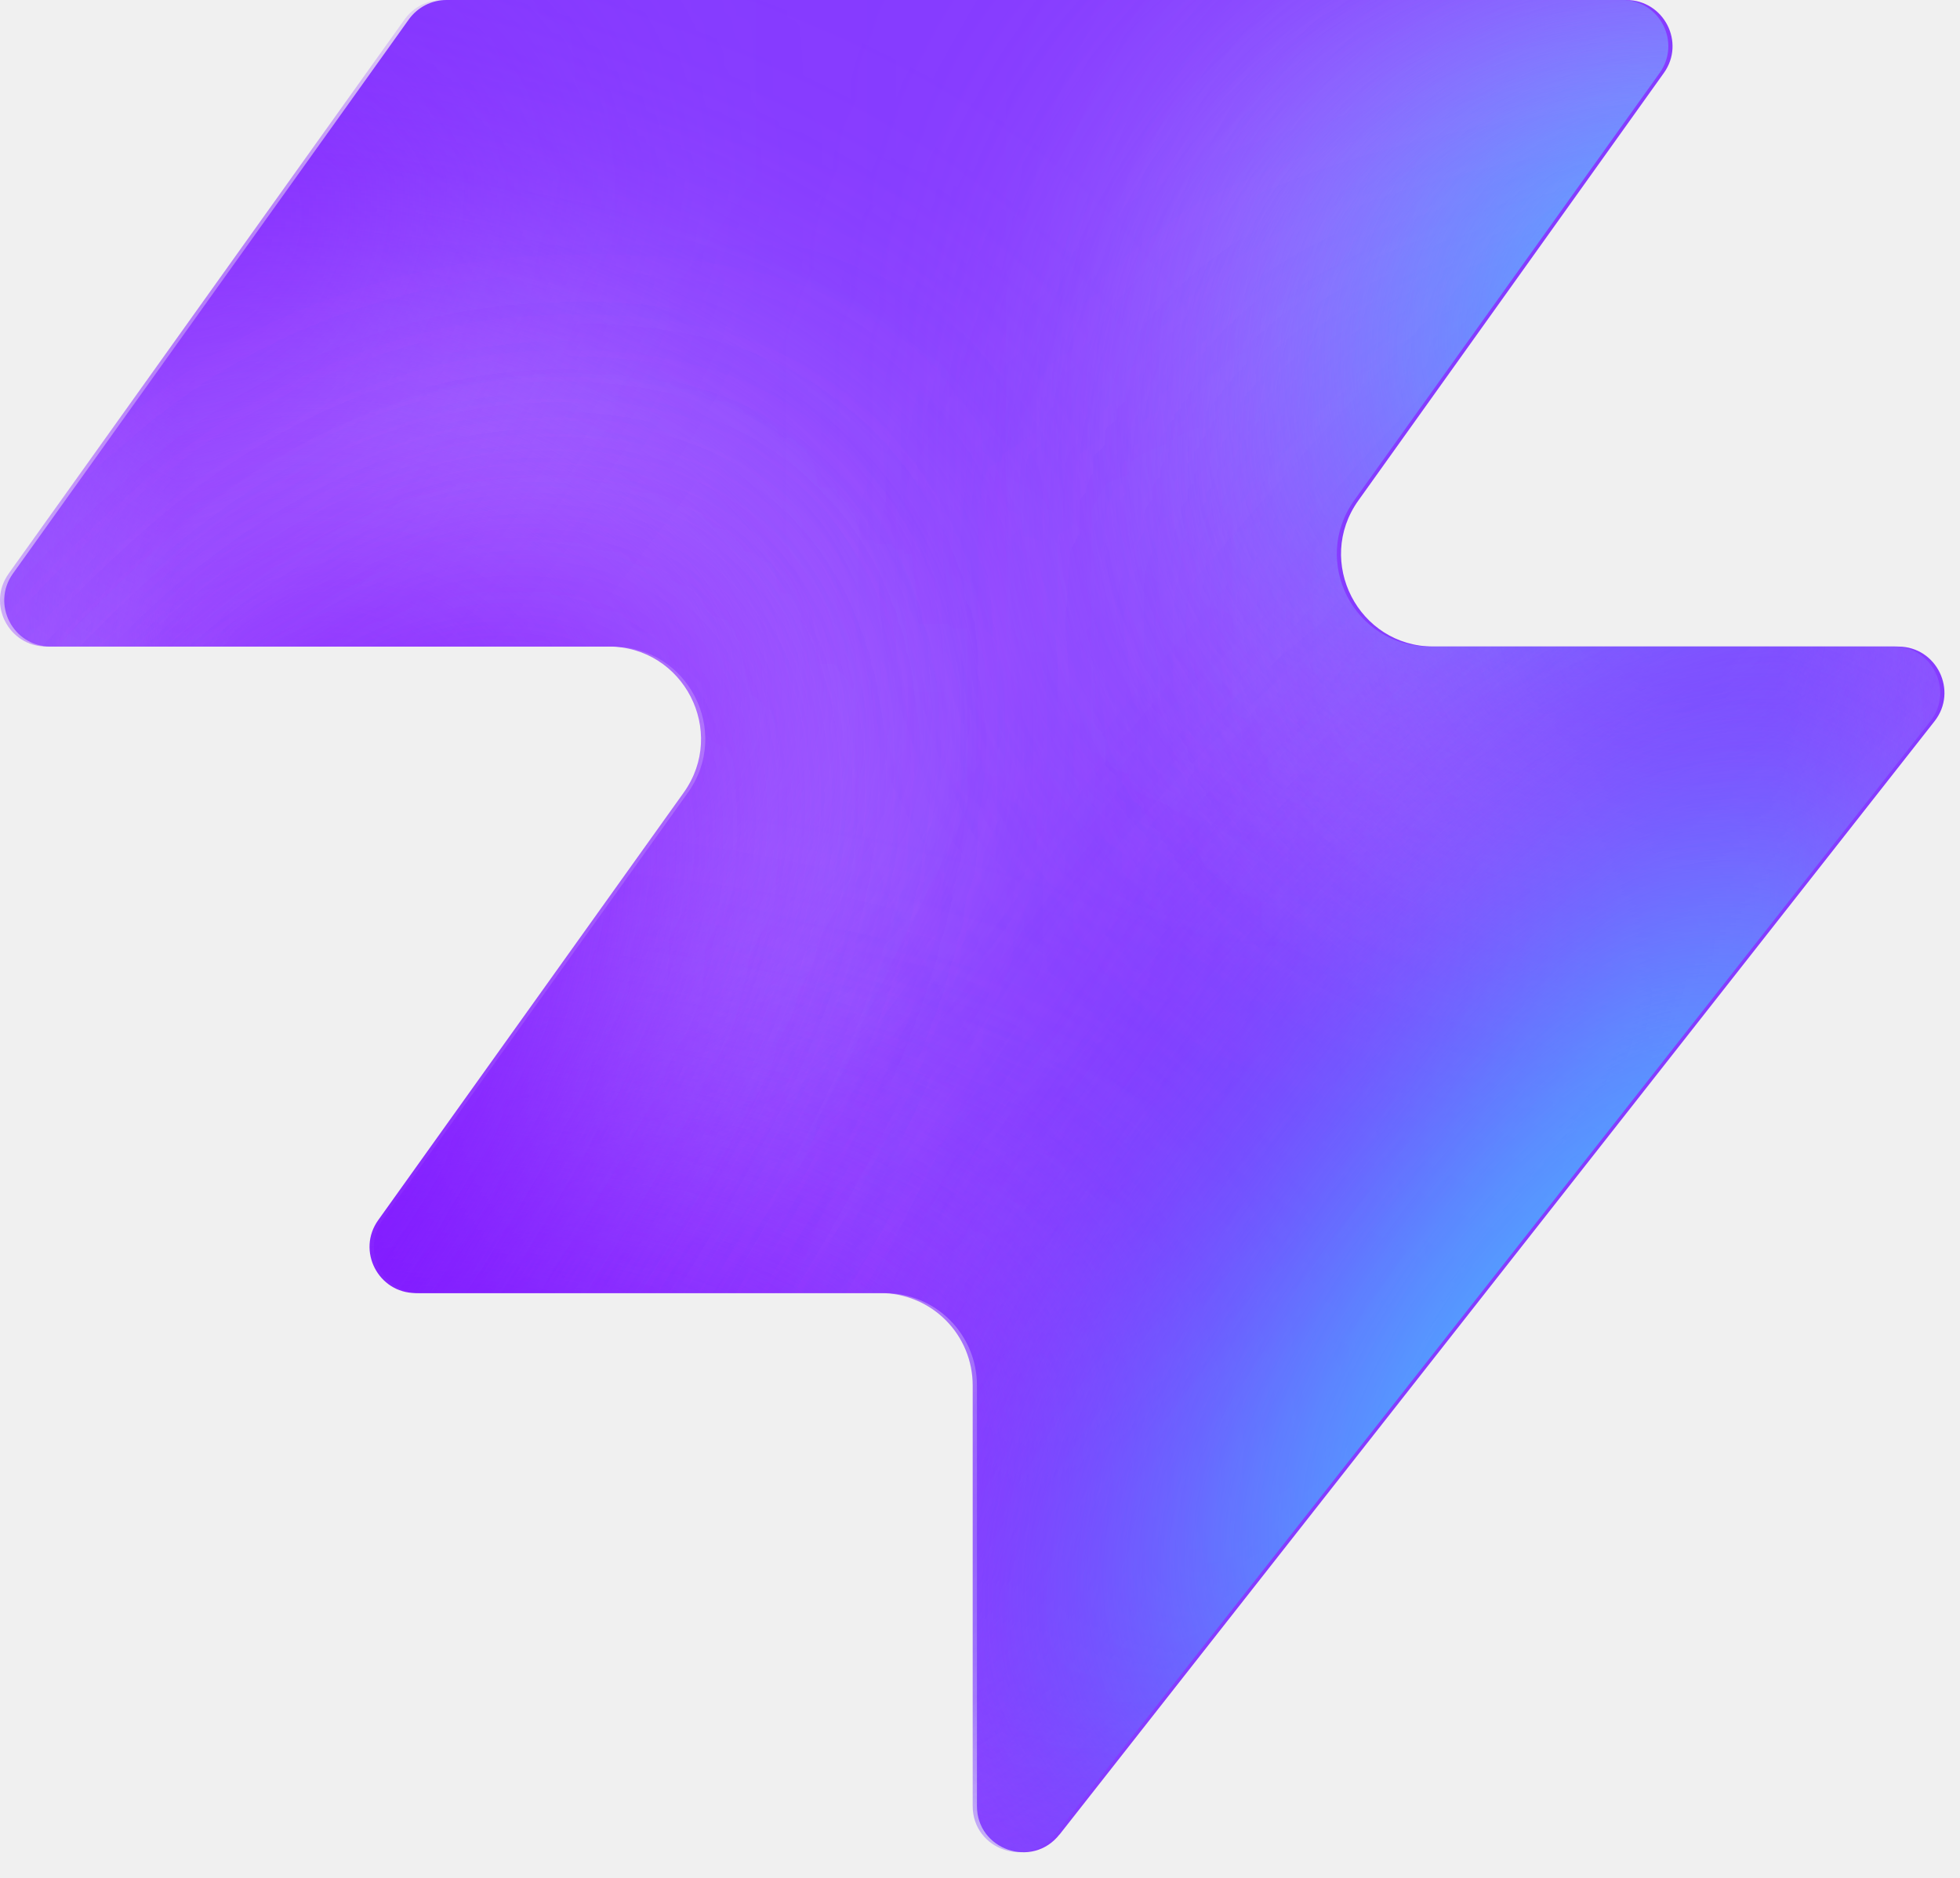
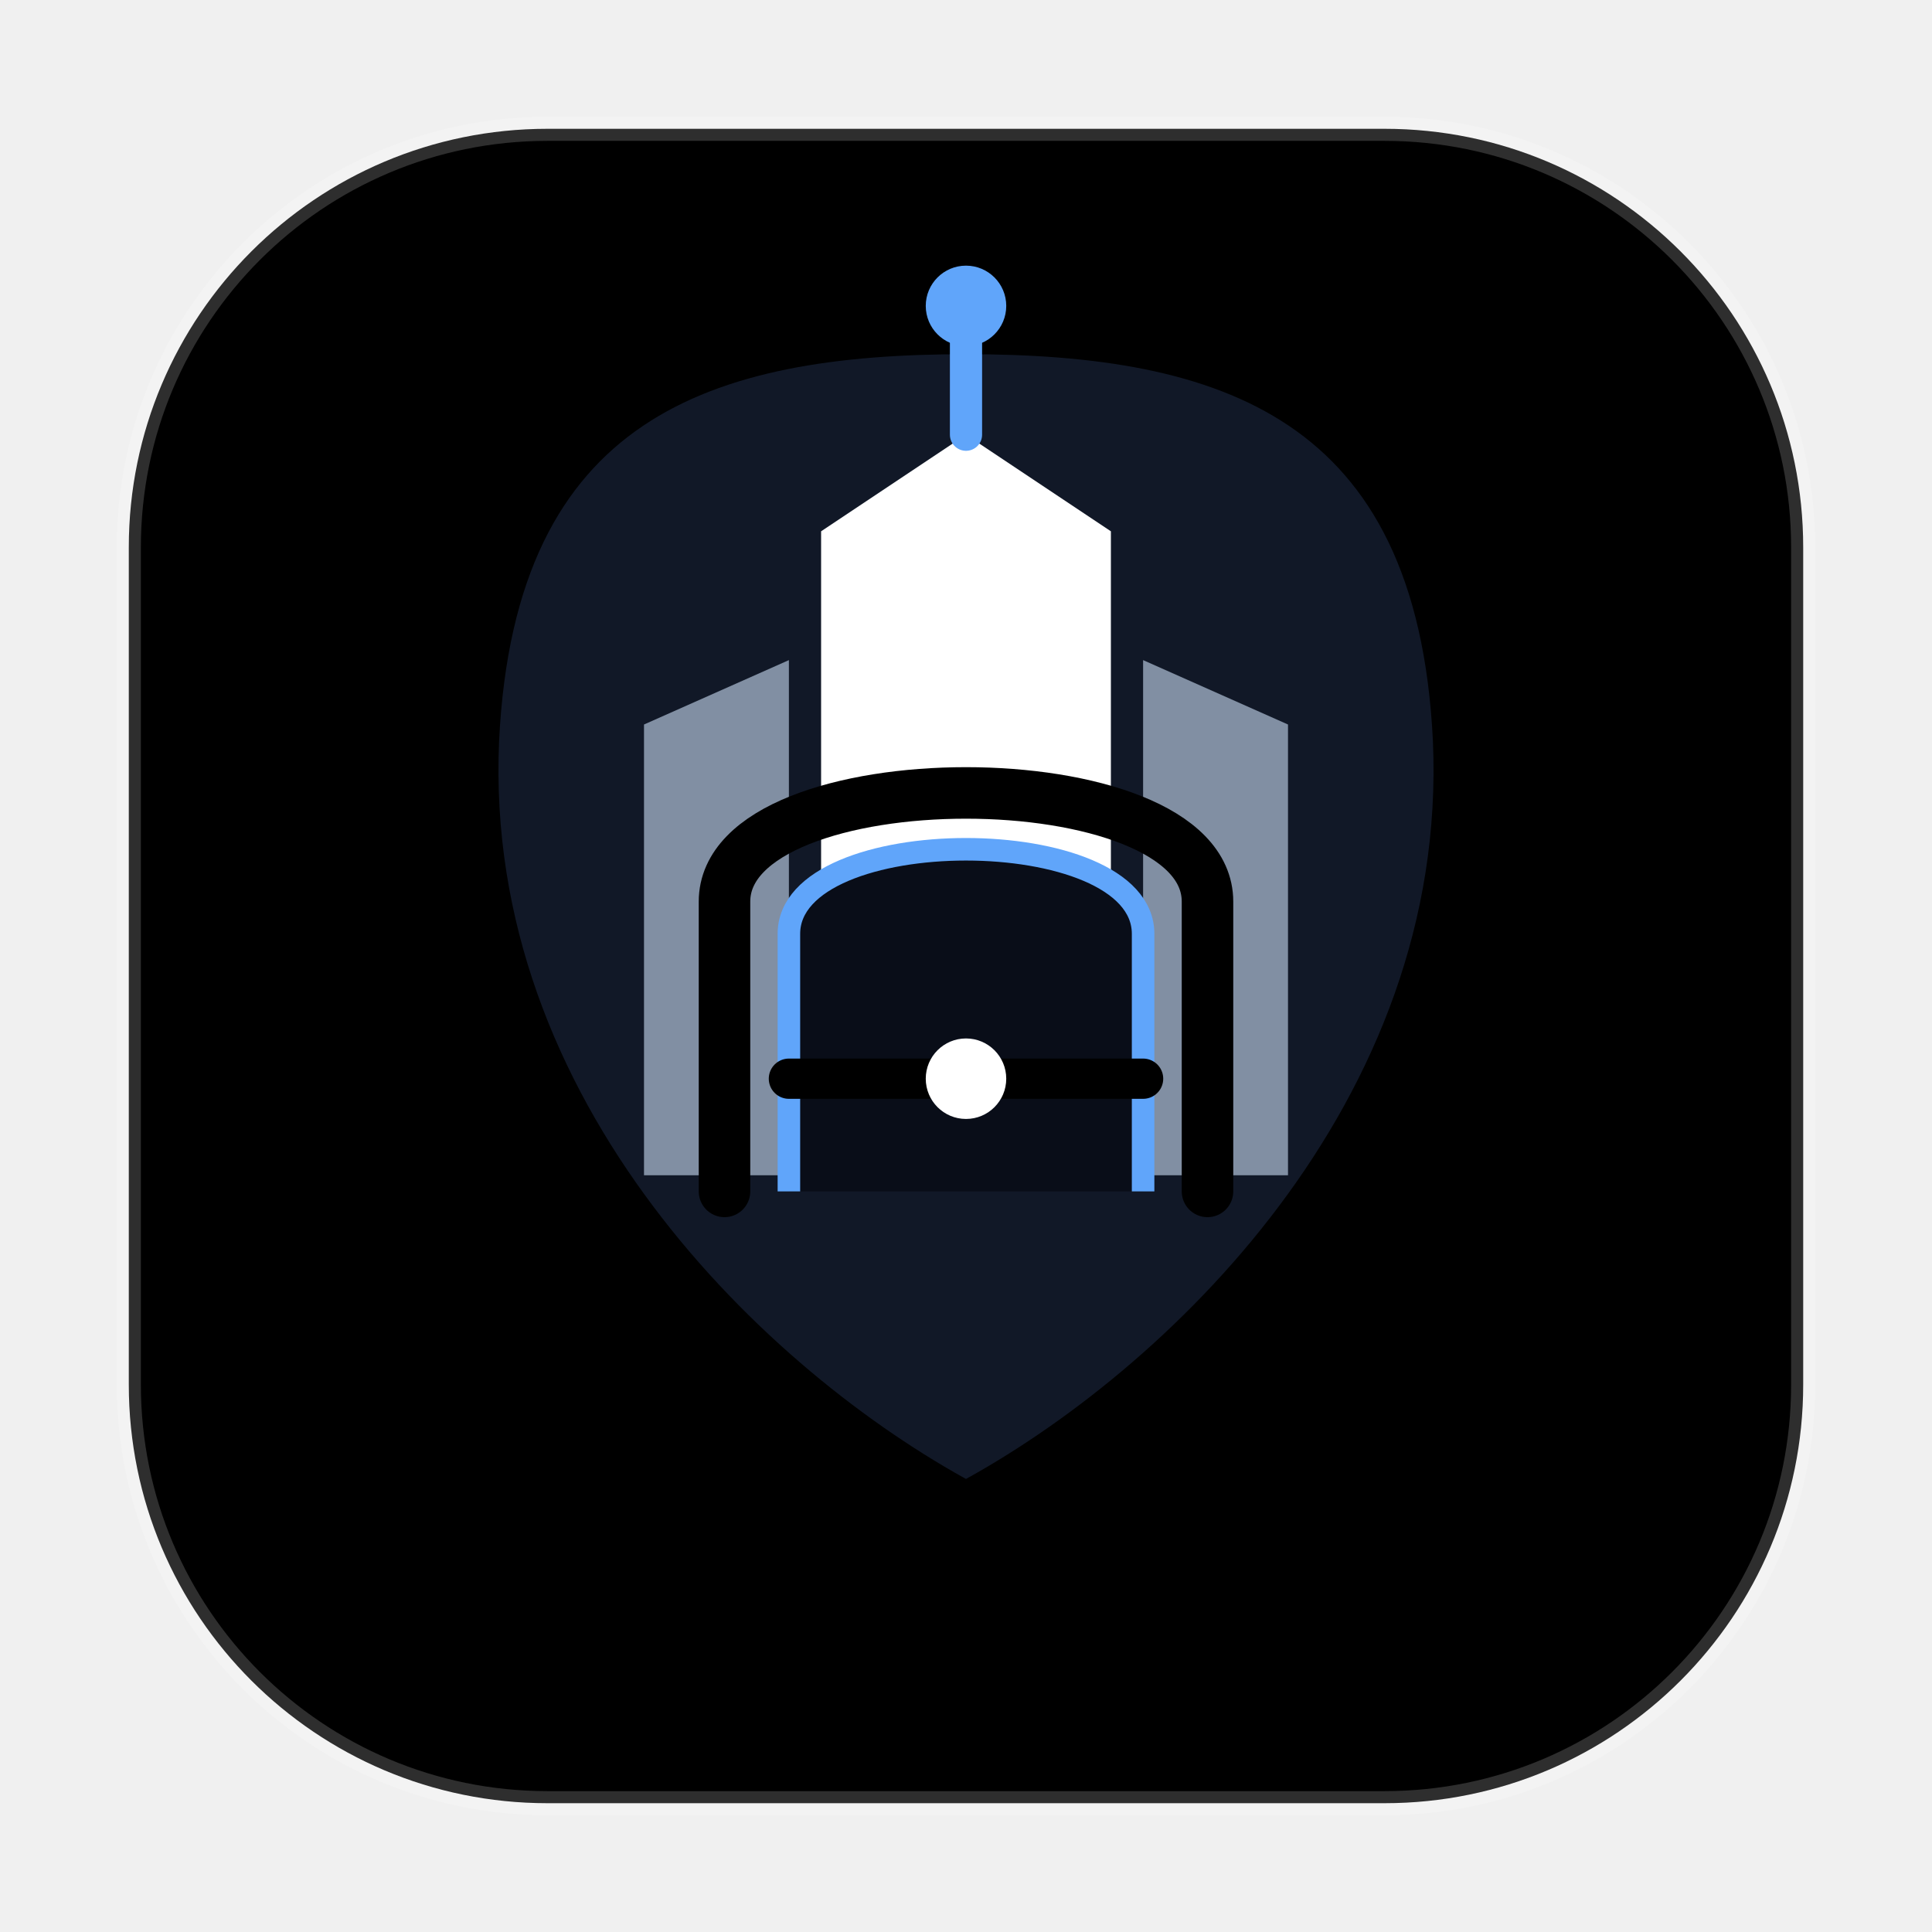
- <svg xmlns="http://www.w3.org/2000/svg" width="48" height="46" fill="none" viewBox="0 0 48 46">
-   <path fill="#863bff" d="M25.946 44.938c-.664.845-2.021.375-2.021-.698V33.937a2.26 2.26 0 0 0-2.262-2.262H10.287c-.92 0-1.456-1.04-.92-1.788l7.48-10.471c1.07-1.497 0-3.578-1.842-3.578H1.237c-.92 0-1.456-1.04-.92-1.788L10.013.474c.214-.297.556-.474.92-.474h28.894c.92 0 1.456 1.04.92 1.788l-7.48 10.471c-1.07 1.498 0 3.579 1.842 3.579h11.377c.943 0 1.473 1.088.89 1.83L25.947 44.94z" style="fill:#863bff;fill:color(display-p3 .525 .23 1);fill-opacity:1" />
-   <mask id="a" width="48" height="46" x="0" y="0" maskUnits="userSpaceOnUse" style="mask-type:alpha">
-     <path fill="#000" d="M25.842 44.938c-.664.844-2.021.375-2.021-.698V33.937a2.26 2.26 0 0 0-2.262-2.262H10.183c-.92 0-1.456-1.04-.92-1.788l7.48-10.471c1.07-1.498 0-3.579-1.842-3.579H1.133c-.92 0-1.456-1.04-.92-1.787L9.91.473c.214-.297.556-.474.92-.474h28.894c.92 0 1.456 1.04.92 1.788l-7.48 10.471c-1.07 1.498 0 3.578 1.842 3.578h11.377c.943 0 1.473 1.088.89 1.832L25.843 44.94z" style="fill:#000;fill-opacity:1" />
-   </mask>
-   <g mask="url(#a)">
-     <g filter="url(#b)">
-       <ellipse cx="5.508" cy="14.704" fill="#ede6ff" rx="5.508" ry="14.704" style="fill:#ede6ff;fill:color(display-p3 .927 .903 1);fill-opacity:1" transform="matrix(.00324 1 1 -.00324 -4.47 31.516)" />
-     </g>
-     <g filter="url(#c)">
-       <ellipse cx="10.399" cy="29.851" fill="#ede6ff" rx="10.399" ry="29.851" style="fill:#ede6ff;fill:color(display-p3 .927 .903 1);fill-opacity:1" transform="matrix(.00324 1 1 -.00324 -39.328 7.883)" />
-     </g>
-     <g filter="url(#d)">
-       <ellipse cx="5.508" cy="30.487" fill="#7e14ff" rx="5.508" ry="30.487" style="fill:#7e14ff;fill:color(display-p3 .492 .077 1);fill-opacity:1" transform="rotate(89.814 -25.913 -14.639)scale(1 -1)" />
-     </g>
-     <g filter="url(#e)">
-       <ellipse cx="5.508" cy="30.599" fill="#7e14ff" rx="5.508" ry="30.599" style="fill:#7e14ff;fill:color(display-p3 .492 .077 1);fill-opacity:1" transform="rotate(89.814 -32.644 -3.334)scale(1 -1)" />
-     </g>
-     <g filter="url(#f)">
-       <ellipse cx="5.508" cy="30.599" fill="#7e14ff" rx="5.508" ry="30.599" style="fill:#7e14ff;fill:color(display-p3 .492 .077 1);fill-opacity:1" transform="matrix(.00324 1 1 -.00324 -34.34 30.47)" />
-     </g>
-     <g filter="url(#g)">
-       <ellipse cx="14.072" cy="22.078" fill="#ede6ff" rx="14.072" ry="22.078" style="fill:#ede6ff;fill:color(display-p3 .927 .903 1);fill-opacity:1" transform="rotate(93.35 24.506 48.493)scale(-1 1)" />
-     </g>
-     <g filter="url(#h)">
-       <ellipse cx="3.47" cy="21.501" fill="#7e14ff" rx="3.47" ry="21.501" style="fill:#7e14ff;fill:color(display-p3 .492 .077 1);fill-opacity:1" transform="rotate(89.009 28.708 47.59)scale(-1 1)" />
-     </g>
-     <g filter="url(#i)">
-       <ellipse cx="3.47" cy="21.501" fill="#7e14ff" rx="3.47" ry="21.501" style="fill:#7e14ff;fill:color(display-p3 .492 .077 1);fill-opacity:1" transform="rotate(89.009 28.708 47.59)scale(-1 1)" />
-     </g>
-     <g filter="url(#j)">
-       <ellipse cx=".387" cy="8.972" fill="#7e14ff" rx="4.407" ry="29.108" style="fill:#7e14ff;fill:color(display-p3 .492 .077 1);fill-opacity:1" transform="rotate(39.51 .387 8.972)" />
-     </g>
-     <g filter="url(#k)">
-       <ellipse cx="47.523" cy="-6.092" fill="#7e14ff" rx="4.407" ry="29.108" style="fill:#7e14ff;fill:color(display-p3 .492 .077 1);fill-opacity:1" transform="rotate(37.892 47.523 -6.092)" />
-     </g>
-     <g filter="url(#l)">
-       <ellipse cx="41.412" cy="6.333" fill="#47bfff" rx="5.971" ry="9.665" style="fill:#47bfff;fill:color(display-p3 .28 .748 1);fill-opacity:1" transform="rotate(37.892 41.412 6.333)" />
-     </g>
-     <g filter="url(#m)">
-       <ellipse cx="-1.879" cy="38.332" fill="#7e14ff" rx="4.407" ry="29.108" style="fill:#7e14ff;fill:color(display-p3 .492 .077 1);fill-opacity:1" transform="rotate(37.892 -1.88 38.332)" />
-     </g>
-     <g filter="url(#n)">
-       <ellipse cx="-1.879" cy="38.332" fill="#7e14ff" rx="4.407" ry="29.108" style="fill:#7e14ff;fill:color(display-p3 .492 .077 1);fill-opacity:1" transform="rotate(37.892 -1.88 38.332)" />
-     </g>
-     <g filter="url(#o)">
-       <ellipse cx="35.651" cy="29.907" fill="#7e14ff" rx="4.407" ry="29.108" style="fill:#7e14ff;fill:color(display-p3 .492 .077 1);fill-opacity:1" transform="rotate(37.892 35.651 29.907)" />
-     </g>
-     <g filter="url(#p)">
-       <ellipse cx="38.418" cy="32.4" fill="#47bfff" rx="5.971" ry="15.297" style="fill:#47bfff;fill:color(display-p3 .28 .748 1);fill-opacity:1" transform="rotate(37.892 38.418 32.4)" />
-     </g>
-   </g>
+ <svg xmlns="http://www.w3.org/2000/svg" viewBox="0 0 120 120" width="120" height="120" fill="none">
  <defs>
-     <filter id="b" width="60.045" height="41.654" x="-19.77" y="16.149" color-interpolation-filters="sRGB" filterUnits="userSpaceOnUse">
-       <feFlood flood-opacity="0" result="BackgroundImageFix" />
-       <feBlend in="SourceGraphic" in2="BackgroundImageFix" result="shape" />
-       <feGaussianBlur result="effect1_foregroundBlur_2002_17158" stdDeviation="7.659" />
-     </filter>
-     <filter id="c" width="90.34" height="51.437" x="-54.613" y="-7.533" color-interpolation-filters="sRGB" filterUnits="userSpaceOnUse">
-       <feFlood flood-opacity="0" result="BackgroundImageFix" />
-       <feBlend in="SourceGraphic" in2="BackgroundImageFix" result="shape" />
-       <feGaussianBlur result="effect1_foregroundBlur_2002_17158" stdDeviation="7.659" />
-     </filter>
-     <filter id="d" width="79.355" height="29.4" x="-49.64" y="2.03" color-interpolation-filters="sRGB" filterUnits="userSpaceOnUse">
-       <feFlood flood-opacity="0" result="BackgroundImageFix" />
-       <feBlend in="SourceGraphic" in2="BackgroundImageFix" result="shape" />
-       <feGaussianBlur result="effect1_foregroundBlur_2002_17158" stdDeviation="4.596" />
-     </filter>
-     <filter id="e" width="79.579" height="29.4" x="-45.045" y="20.029" color-interpolation-filters="sRGB" filterUnits="userSpaceOnUse">
-       <feFlood flood-opacity="0" result="BackgroundImageFix" />
-       <feBlend in="SourceGraphic" in2="BackgroundImageFix" result="shape" />
-       <feGaussianBlur result="effect1_foregroundBlur_2002_17158" stdDeviation="4.596" />
-     </filter>
-     <filter id="f" width="79.579" height="29.4" x="-43.513" y="21.178" color-interpolation-filters="sRGB" filterUnits="userSpaceOnUse">
-       <feFlood flood-opacity="0" result="BackgroundImageFix" />
-       <feBlend in="SourceGraphic" in2="BackgroundImageFix" result="shape" />
-       <feGaussianBlur result="effect1_foregroundBlur_2002_17158" stdDeviation="4.596" />
-     </filter>
-     <filter id="g" width="74.749" height="58.852" x="15.756" y="-17.901" color-interpolation-filters="sRGB" filterUnits="userSpaceOnUse">
-       <feFlood flood-opacity="0" result="BackgroundImageFix" />
-       <feBlend in="SourceGraphic" in2="BackgroundImageFix" result="shape" />
-       <feGaussianBlur result="effect1_foregroundBlur_2002_17158" stdDeviation="7.659" />
-     </filter>
-     <filter id="h" width="61.377" height="25.362" x="23.548" y="2.284" color-interpolation-filters="sRGB" filterUnits="userSpaceOnUse">
-       <feFlood flood-opacity="0" result="BackgroundImageFix" />
-       <feBlend in="SourceGraphic" in2="BackgroundImageFix" result="shape" />
-       <feGaussianBlur result="effect1_foregroundBlur_2002_17158" stdDeviation="4.596" />
-     </filter>
-     <filter id="i" width="61.377" height="25.362" x="23.548" y="2.284" color-interpolation-filters="sRGB" filterUnits="userSpaceOnUse">
-       <feFlood flood-opacity="0" result="BackgroundImageFix" />
-       <feBlend in="SourceGraphic" in2="BackgroundImageFix" result="shape" />
-       <feGaussianBlur result="effect1_foregroundBlur_2002_17158" stdDeviation="4.596" />
-     </filter>
-     <filter id="j" width="56.045" height="63.649" x="-27.636" y="-22.853" color-interpolation-filters="sRGB" filterUnits="userSpaceOnUse">
-       <feFlood flood-opacity="0" result="BackgroundImageFix" />
-       <feBlend in="SourceGraphic" in2="BackgroundImageFix" result="shape" />
-       <feGaussianBlur result="effect1_foregroundBlur_2002_17158" stdDeviation="4.596" />
-     </filter>
-     <filter id="k" width="54.814" height="64.646" x="20.116" y="-38.415" color-interpolation-filters="sRGB" filterUnits="userSpaceOnUse">
-       <feFlood flood-opacity="0" result="BackgroundImageFix" />
-       <feBlend in="SourceGraphic" in2="BackgroundImageFix" result="shape" />
-       <feGaussianBlur result="effect1_foregroundBlur_2002_17158" stdDeviation="4.596" />
-     </filter>
-     <filter id="l" width="33.541" height="35.313" x="24.641" y="-11.323" color-interpolation-filters="sRGB" filterUnits="userSpaceOnUse">
-       <feFlood flood-opacity="0" result="BackgroundImageFix" />
-       <feBlend in="SourceGraphic" in2="BackgroundImageFix" result="shape" />
-       <feGaussianBlur result="effect1_foregroundBlur_2002_17158" stdDeviation="4.596" />
-     </filter>
-     <filter id="m" width="54.814" height="64.646" x="-29.286" y="6.009" color-interpolation-filters="sRGB" filterUnits="userSpaceOnUse">
-       <feFlood flood-opacity="0" result="BackgroundImageFix" />
-       <feBlend in="SourceGraphic" in2="BackgroundImageFix" result="shape" />
-       <feGaussianBlur result="effect1_foregroundBlur_2002_17158" stdDeviation="4.596" />
-     </filter>
-     <filter id="n" width="54.814" height="64.646" x="-29.286" y="6.009" color-interpolation-filters="sRGB" filterUnits="userSpaceOnUse">
-       <feFlood flood-opacity="0" result="BackgroundImageFix" />
-       <feBlend in="SourceGraphic" in2="BackgroundImageFix" result="shape" />
-       <feGaussianBlur result="effect1_foregroundBlur_2002_17158" stdDeviation="4.596" />
-     </filter>
-     <filter id="o" width="54.814" height="64.646" x="8.244" y="-2.416" color-interpolation-filters="sRGB" filterUnits="userSpaceOnUse">
-       <feFlood flood-opacity="0" result="BackgroundImageFix" />
-       <feBlend in="SourceGraphic" in2="BackgroundImageFix" result="shape" />
-       <feGaussianBlur result="effect1_foregroundBlur_2002_17158" stdDeviation="4.596" />
-     </filter>
-     <filter id="p" width="39.409" height="43.623" x="18.713" y="10.588" color-interpolation-filters="sRGB" filterUnits="userSpaceOnUse">
-       <feFlood flood-opacity="0" result="BackgroundImageFix" />
-       <feBlend in="SourceGraphic" in2="BackgroundImageFix" result="shape" />
-       <feGaussianBlur result="effect1_foregroundBlur_2002_17158" stdDeviation="4.596" />
-     </filter>
+     <linearGradient id="fav-card-bg" x1="16" y1="12" x2="104" y2="108" gradientUnits="userSpaceOnUse">
+       <stop offset="0%" stopColor="#18181B" />
+       <stop offset="100%" stopColor="#09090B" />
+     </linearGradient>
+     <linearGradient id="fav-shield-stroke" x1="28" y1="22" x2="92" y2="98" gradientUnits="userSpaceOnUse">
+       <stop offset="0%" stopColor="#60A5FA" />
+       <stop offset="50%" stopColor="#3B82F6" />
+       <stop offset="100%" stopColor="#1D4ED8" />
+     </linearGradient>
+     <linearGradient id="fav-arch-stroke" x1="44" y1="52" x2="76" y2="78" gradientUnits="userSpaceOnUse">
+       <stop offset="0%" stopColor="#93C5FD" />
+       <stop offset="50%" stopColor="#3B82F6" />
+       <stop offset="100%" stopColor="#60A5FA" />
+     </linearGradient>
+     <linearGradient id="fav-beam-grad" x1="44" y1="69" x2="76" y2="69" gradientUnits="userSpaceOnUse">
+       <stop offset="0%" stopColor="#38BDF8" stopOpacity="0.3" />
+       <stop offset="50%" stopColor="#38BDF8" stopOpacity="1" />
+       <stop offset="100%" stopColor="#38BDF8" stopOpacity="0.3" />
+     </linearGradient>
  </defs>
+   <rect x="8" y="8" width="104" height="104" rx="26" fill="url(#fav-card-bg)" stroke="rgba(255, 255, 255, 0.18)" stroke-width="1.5" />
+   <path d="M 60 21 C 76 21, 89 25, 90 46 C 91 69, 73 86, 60 93 C 47 86, 29 69, 30 46 C 31 25, 44 21, 60 21 Z" fill="#111827" stroke="url(#fav-shield-stroke)" stroke-width="2" stroke-linecap="round" stroke-linejoin="round" />
+   <path d="M 40 45 L 49 41 L 49 73 L 40 73 Z" fill="#94A3B8" opacity="0.85" />
+   <path d="M 71 41 L 80 45 L 80 73 L 71 73 Z" fill="#94A3B8" opacity="0.85" />
+   <path d="M 60 27 L 69 33 L 69 73 L 51 73 L 51 33 Z" fill="#FFFFFF" />
+   <line x1="60" y1="21" x2="60" y2="27" stroke="#60A5FA" stroke-width="2" stroke-linecap="round" />
+   <path d="M 45 74 L 45 56 C 45 47, 75 47, 75 56 L 75 74" fill="none" stroke="url(#fav-arch-stroke)" stroke-width="3.2" stroke-linecap="round" />
+   <path d="M 49 74 L 49 58 C 49 51, 71 51, 71 58 L 71 74" fill="#090D18" stroke="#60A5FA" stroke-width="1.4" />
+   <line x1="49" y1="67" x2="71" y2="67" stroke="url(#fav-beam-grad)" stroke-width="2.5" stroke-linecap="round" />
+   <circle cx="60" cy="67" r="2.5" fill="#FFFFFF" />
+   <circle cx="60" cy="19" r="2.5" fill="#60A5FA" />
</svg>
